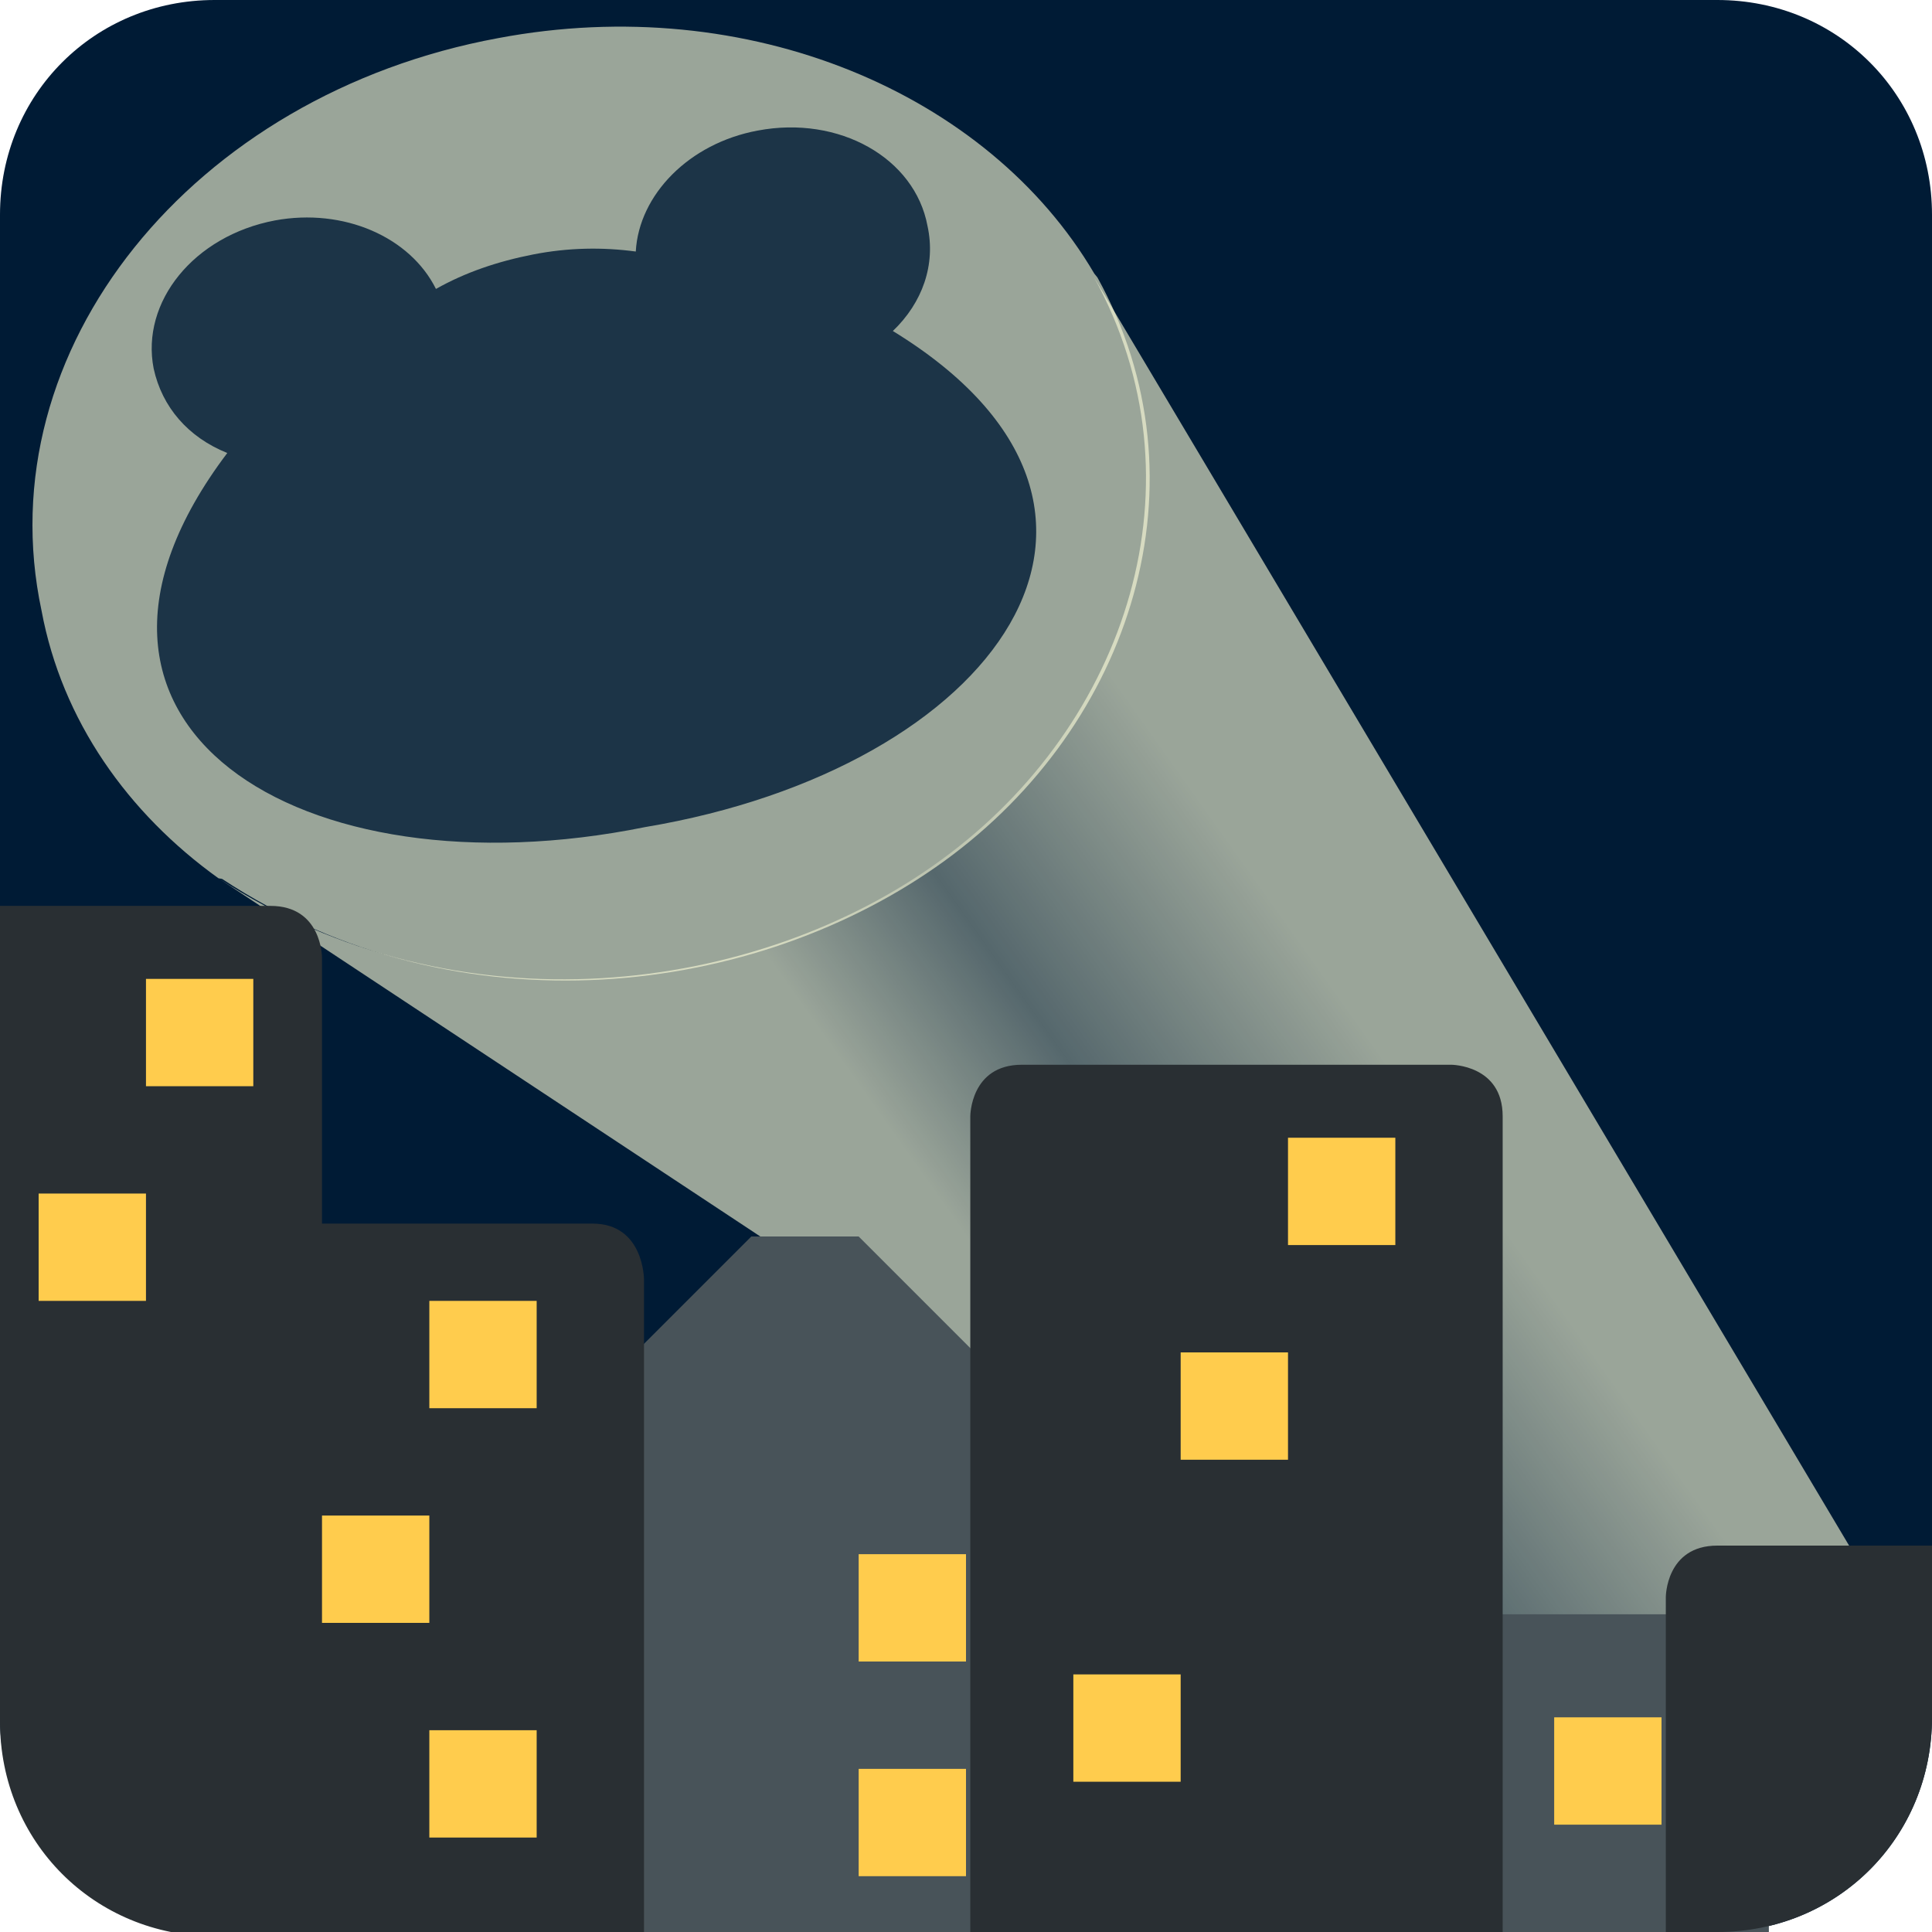
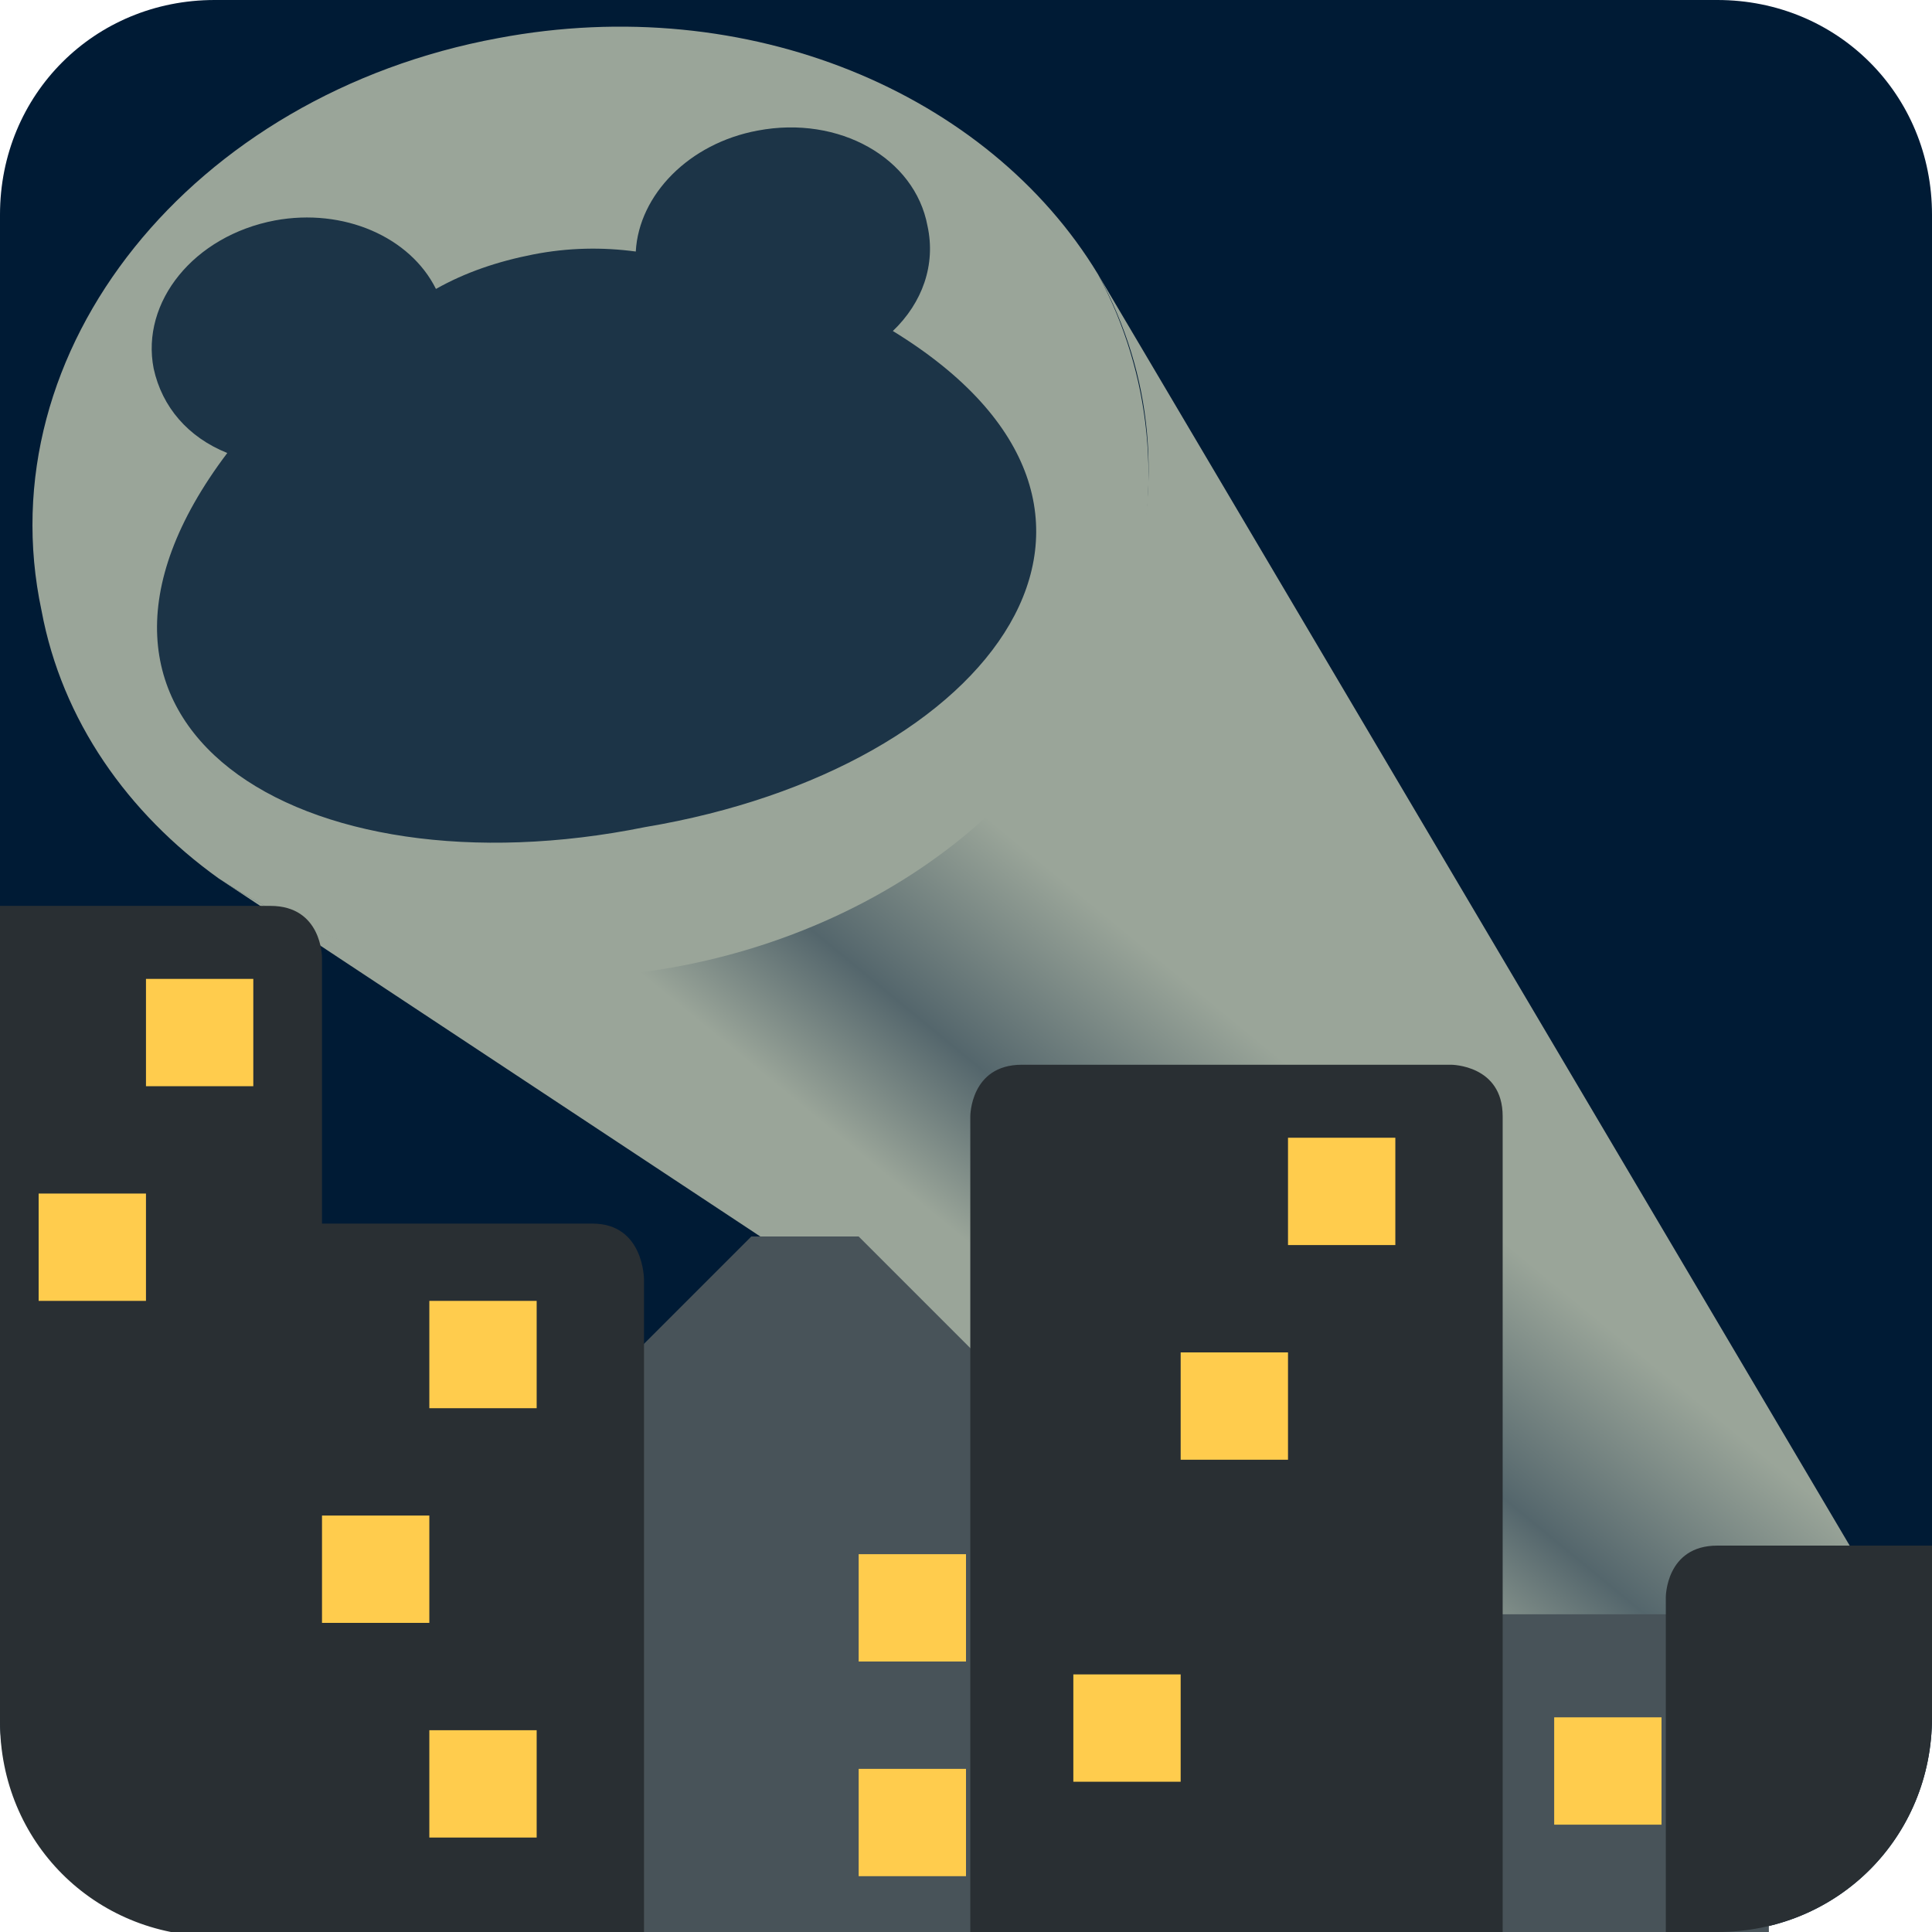
<svg xmlns="http://www.w3.org/2000/svg" version="1.1" id="svg2" x="0px" y="0px" viewBox="0 0 45 45" style="enable-background:new 0 0 45 45;" xml:space="preserve">
  <style type="text/css">
	.st0{fill:#001B35;}
	.st1{fill:#FFFFDB;fill-opacity:0.604;}
	.st2{fill:url(#SVGID_1_);}
	.st3{fill:#001B35;fill-opacity:0.819;}
	.st4{fill:#485359;}
	.st5{fill:#292F33;}
	.st6{fill:#FFCC4D;}
</style>
  <path class="st0" d="M45,5v35c0,2.8-2.2,5-5,5H5c-2.8,0-5-2.2-5-5V5c0-2.8,2.2-5,5-5h35C42.8,0,45,2.2,45,5z" />
  <g id="g1429" transform="matrix(0.8888961,0,0,0.8888961,0.5566545,3.460676)">
    <g id="g917" transform="matrix(0.9669849,0.1783405,-0.1598898,0.8140265,3.994912,4.323278)">
-       <path class="st1" d="M22.9,12.6c-4.2,5.3-11.8,8.2-18.8,4.7l0,0l-0.1,0c-2.7-1.5-4.9-4-6-7.3C-4.8,2.2-0.7-6.9,7-10.4    c6.3-2.9,13.1-1.1,16.8,3.9l0.1,0.1C27.9-0.7,27.1,7.3,22.9,12.6z" />
-       <linearGradient id="SVGID_1_" gradientUnits="userSpaceOnUse" x1="27.483" y1="26.529" x2="37.062" y2="18.114">
-         <stop offset="0" style="stop-color:#FFFFDB;stop-opacity:0.604" />
-         <stop offset="0.417" style="stop-color:#FFFFDB;stop-opacity:0.335" />
-         <stop offset="1" style="stop-color:#FFFFDB;stop-opacity:0.604" />
+       <path class="st1" d="M22.9,12.6C18.7,17.9,11,20.8,4,17.3h0.1H4c-2.7-1.5-4.9-4-6-7.3C-4.8,2.2-0.7-6.9,7-10.4    c6.3-2.9,13.1-1.1,16.9,3.9l0,0C27.8-0.8,27.1,7.3,22.9,12.6z" />
+       <linearGradient id="SVGID_1_" gradientUnits="userSpaceOnUse" x1="297.259" y1="34.677" x2="306.86" y2="43.111" gradientTransform="matrix(0.8595 -0.1585 -0.1421 -0.7236 -224.901 96.6529)">
+         <stop offset="0" style="stop-color:#9AA599" />
+         <stop offset="0.417" style="stop-color:#54666C" />
+         <stop offset="1" style="stop-color:#9AA599" />
      </linearGradient>
-       <path class="st2" d="M53,32.6l-6.5,6L4,17.3c7.1,3.5,14.7,0.5,18.8-4.7c4.2-5.3,5-13.3,1-19L53,32.6z" />
+       <path class="st2" d="M53,32.6l-6.5,6L4,17.3c7.1,3.5,14.6,0.4,18.7-4.8c4.2-5.3,5.2-13.3,1.2-19L53,32.6z" />
      <g id="g20" transform="matrix(0.5243223,0,0,0.5243223,21.23813,22.07613)">
-         <path id="path22" class="st3" d="M-36.5-48.7c-3.9,1.8-5.9,6.3-4.6,10.1     c0.8,2.2,2.4,3.7,4.5,4.2C-44.2-16-28.6-8.9-12.1-16.8c16.9-7.3,23.8-24.7,7.5-32.1c1.2-2,1.5-4.4,0.7-6.6     c-1.3-3.9-5.5-5.6-9.4-3.8c-3.3,1.5-5.3,5.1-4.9,8.5c-1.7,0.1-3.4,0.5-5.1,1.3c-1.7,0.8-3.2,1.8-4.5,3.1     C-29.6-49.2-33.2-50.2-36.5-48.7z" />
+         <path id="path22" class="st3" d="M-36.5-48.7c-3.9,1.8-5.9,6.3-4.6,10.1     c0.8,2.2,2.4,3.7,4.5,4.2c-7.6,18.4,8,25.5,24.5,17.6c16.9-7.3,23.8-24.7,7.5-32.1c1.2-2,1.5-4.4,0.7-6.6     c-1.3-3.9-5.5-5.6-9.4-3.8c-3.3,1.5-5.3,5.1-4.9,8.5c-1.7,0.1-3.4,0.5-5.1,1.3c-1.7,0.8-3.2,1.8-4.5,3.1     C-29.6-49.2-33.2-50.2-36.5-48.7z" />
      </g>
    </g>
  </g>
  <path id="path4" class="st4" d="M12.5,45V33.8l5-5H20l5,5V45H12.5z M41.2,38.8  c0-1.2-1.2-1.2-1.2-1.2h-8.8c0,0-1.2,0-1.2,1.2V45h11.2V38.8z" />
  <path id="path6" class="st5" d="M35,26  c0-1.2-1.2-1.2-1.2-1.2h-10c-1.2,0-1.2,1.2-1.2,1.2v19H35V26z M13.8,28.5H7.5v-6.2c0,0,0-1.2-1.2-1.2H0v19c0,2.8,2.2,5,5,5h10V29.8  C15,29.8,15,28.5,13.8,28.5z M40,36c-1.2,0-1.2,1.2-1.2,1.2V45H40c2.8,0,5-2.2,5-5v-4H40z" />
-   <path class="st6" d="M20,36.2h2.5v2.5H20V36.2z M20,41.2h2.5v2.5H20V41.2z M36.2,40h2.5v2.5h-2.5V40z M10,40.3h2.5v2.5H10V40.3z   M10,30.3h2.5v2.5H10V30.3z M7.5,35.3H10v2.5H7.5V35.3z M30,26.5h2.5V29H30V26.5z M27.5,31.5H30V34h-2.5V31.5z M25,39h2.5v2.5H25V39  z M3.4,22.8h2.5v2.5H3.4L3.4,22.8z M0.9,27.8h2.5v2.5H0.9V27.8z" />
+   <path class="st6" d="M20,36.2h2.5v2.5H20V36.2z M20,41.2h2.5v2.5H20V41.2z M36.2,40h2.5v2.5h-2.5V40z M10,40.3h2.5v2.5H10V40.3z   M10,30.3h2.5v2.5H10V30.3z M7.5,35.3H10v2.5H7.5V35.3z M30,26.5h2.5V29H30V26.5z M27.5,31.5H30V34h-2.5V31.5z M25,39h2.5v2.5H25V39  z M3.4,22.8h2.5v2.5H3.4V22.8z M0.9,27.8h2.5v2.5H0.9V27.8z" />
</svg>
